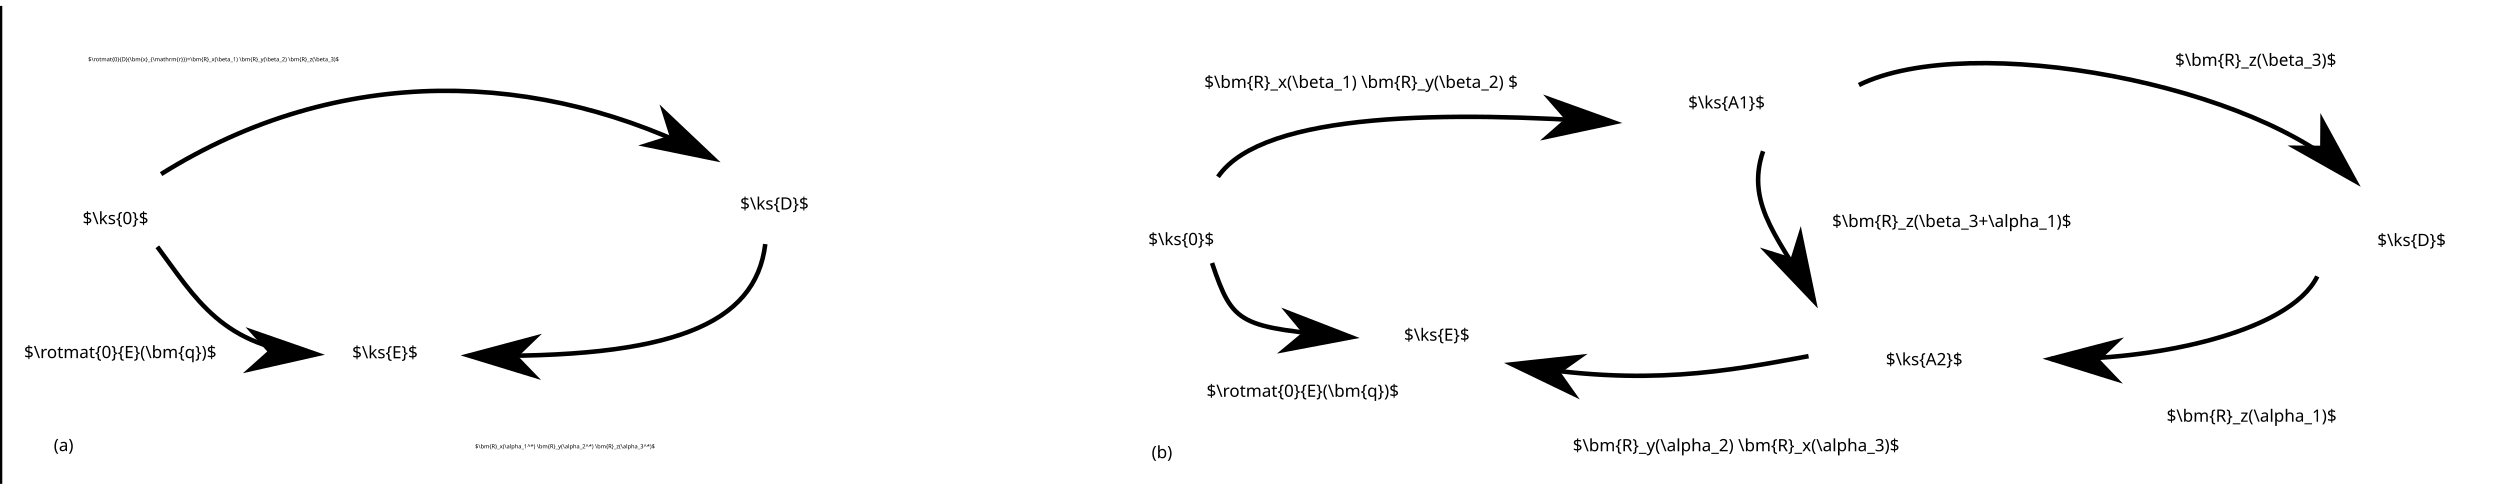
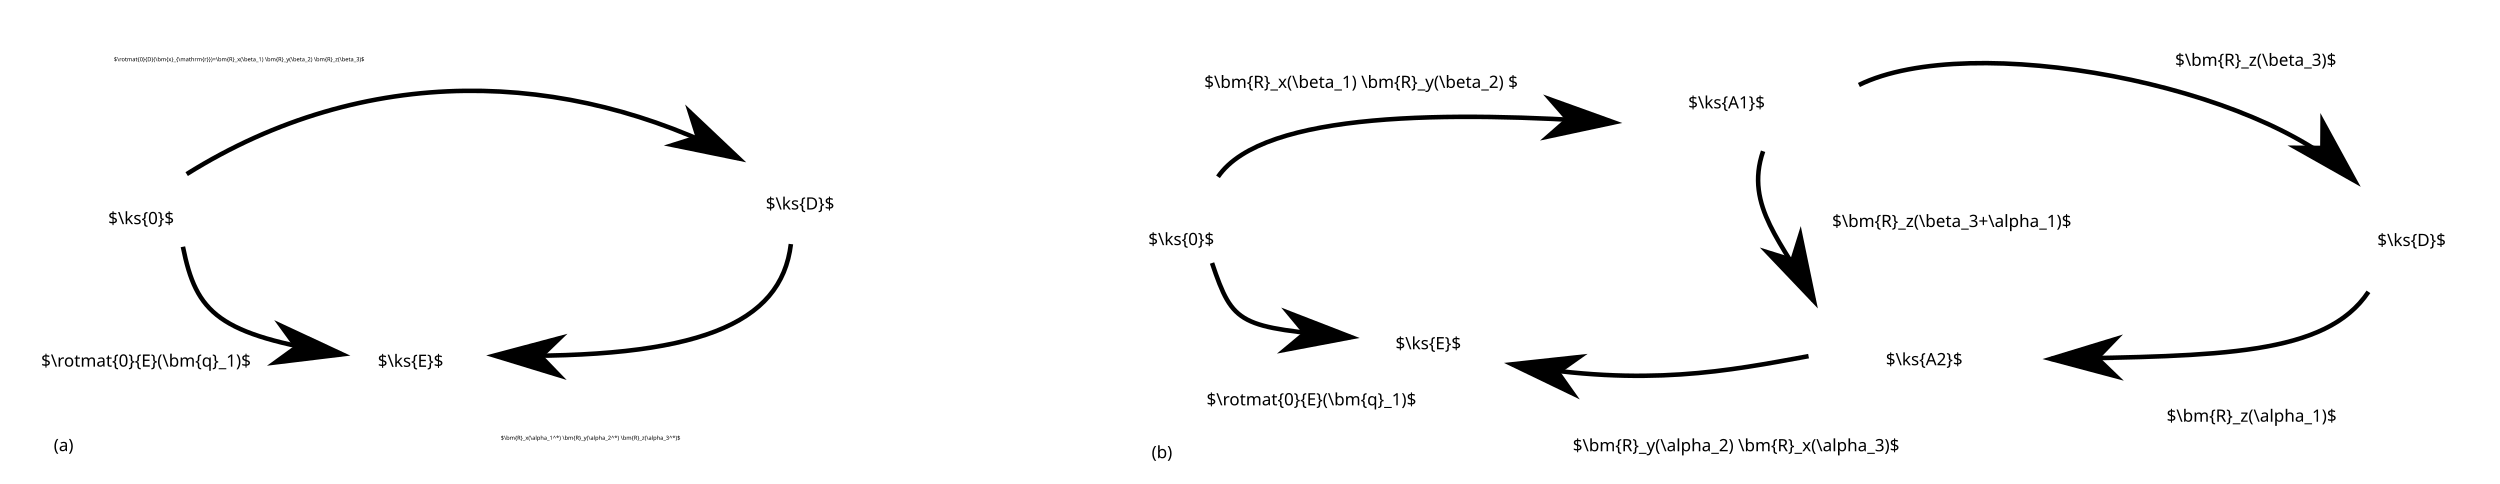
<svg xmlns="http://www.w3.org/2000/svg" width="155mm" height="30mm" viewBox="0 0 549.213 106.299" id="svg2" version="1.1">
  <defs id="defs4">
    <marker orient="auto" refY="0" refX="0" id="Arrow1Lend" style="overflow:visible">
      <path id="path4170" d="M 0,0 5,-5 -12.5,0 5,5 0,0 Z" style="fill:#000000;fill-opacity:1;fill-rule:evenodd;stroke:#000000;stroke-width:1pt;stroke-opacity:1" transform="matrix(-0.8,0,0,-0.8,-10,0)" />
    </marker>
    <marker orient="auto" refY="0" refX="0" id="Arrow1Lend-9" style="overflow:visible">
      <path id="path4170-1" d="M 0,0 5,-5 -12.5,0 5,5 0,0 Z" style="fill:#000000;fill-opacity:1;fill-rule:evenodd;stroke:#000000;stroke-width:1pt;stroke-opacity:1" transform="matrix(-0.8,0,0,-0.8,-10,0)" />
    </marker>
    <marker orient="auto" refY="0" refX="0" id="Arrow1Lend-9-7" style="overflow:visible">
      <path id="path4170-1-0" d="M 0,0 5,-5 -12.5,0 5,5 0,0 Z" style="fill:#000000;fill-opacity:1;fill-rule:evenodd;stroke:#000000;stroke-width:1pt;stroke-opacity:1" transform="matrix(-0.8,0,0,-0.8,-10,0)" />
    </marker>
    <marker orient="auto" refY="0" refX="0" id="Arrow1Lend-3" style="overflow:visible">
      <path id="path4170-5" d="M 0,0 5,-5 -12.5,0 5,5 0,0 Z" style="fill:#000000;fill-opacity:1;fill-rule:evenodd;stroke:#000000;stroke-width:1pt;stroke-opacity:1" transform="matrix(-0.8,0,0,-0.8,-10,0)" />
    </marker>
    <marker orient="auto" refY="0" refX="0" id="Arrow1Lend-9-7-2" style="overflow:visible">
      <path id="path4170-1-0-9" d="M 0,0 5,-5 -12.5,0 5,5 0,0 Z" style="fill:#000000;fill-opacity:1;fill-rule:evenodd;stroke:#000000;stroke-width:1pt;stroke-opacity:1" transform="matrix(-0.8,0,0,-0.8,-10,0)" />
    </marker>
    <marker orient="auto" refY="0" refX="0" id="Arrow1Lend-9-7-3" style="overflow:visible">
      <path id="path4170-1-0-6" d="M 0,0 5,-5 -12.5,0 5,5 0,0 Z" style="fill:#000000;fill-opacity:1;fill-rule:evenodd;stroke:#000000;stroke-width:1pt;stroke-opacity:1" transform="matrix(-0.8,0,0,-0.8,-10,0)" />
    </marker>
    <marker orient="auto" refY="0" refX="0" id="Arrow1Lend-36" style="overflow:visible">
      <path id="path4170-7" d="M 0,0 5,-5 -12.5,0 5,5 0,0 Z" style="fill:#000000;fill-opacity:1;fill-rule:evenodd;stroke:#000000;stroke-width:1pt;stroke-opacity:1" transform="matrix(-0.8,0,0,-0.8,-10,0)" />
    </marker>
    <marker orient="auto" refY="0" refX="0" id="Arrow1Lend-9-5" style="overflow:visible">
      <path id="path4170-1-3" d="M 0,0 5,-5 -12.5,0 5,5 0,0 Z" style="fill:#000000;fill-opacity:1;fill-rule:evenodd;stroke:#000000;stroke-width:1pt;stroke-opacity:1" transform="matrix(-0.8,0,0,-0.8,-10,0)" />
    </marker>
    <marker orient="auto" refY="0" refX="0" id="Arrow1Lend-9-7-5" style="overflow:visible">
      <path id="path4170-1-0-62" d="M 0,0 5,-5 -12.5,0 5,5 0,0 Z" style="fill:#000000;fill-opacity:1;fill-rule:evenodd;stroke:#000000;stroke-width:1pt;stroke-opacity:1" transform="matrix(-0.8,0,0,-0.8,-10,0)" />
    </marker>
    <marker orient="auto" refY="0" refX="0" id="Arrow1Lend-2" style="overflow:visible">
      <path id="path4170-2" d="M 0,0 5,-5 -12.5,0 5,5 0,0 Z" style="fill:#000000;fill-opacity:1;fill-rule:evenodd;stroke:#000000;stroke-width:1pt;stroke-opacity:1" transform="matrix(-0.8,0,0,-0.8,-10,0)" />
    </marker>
    <marker orient="auto" refY="0" refX="0" id="Arrow1Lend-9-7-2-9" style="overflow:visible">
      <path id="path4170-1-0-9-7" d="M 0,0 5,-5 -12.5,0 5,5 0,0 Z" style="fill:#000000;fill-opacity:1;fill-rule:evenodd;stroke:#000000;stroke-width:1pt;stroke-opacity:1" transform="matrix(-0.8,0,0,-0.8,-10,0)" />
    </marker>
    <marker orient="auto" refY="0" refX="0" id="Arrow1Lend-9-7-2-9-6" style="overflow:visible">
      <path id="path4170-1-0-9-7-1" d="M 0,0 5,-5 -12.5,0 5,5 0,0 Z" style="fill:#000000;fill-opacity:1;fill-rule:evenodd;stroke:#000000;stroke-width:1pt;stroke-opacity:1" transform="matrix(-0.8,0,0,-0.8,-10,0)" />
    </marker>
  </defs>
  <g id="layer1" transform="translate(0,-946.063)">
-     <text xml:space="preserve" style="font-style:normal;font-weight:normal;font-size:40px;line-height:125%;font-family:sans-serif;letter-spacing:0px;word-spacing:0px;fill:#000000;fill-opacity:1;stroke:none;stroke-width:1px;stroke-linecap:butt;stroke-linejoin:miter;stroke-opacity:1" x="252.257" y="999.911" id="text4157">
-       <tspan id="tspan4159" x="252.257" y="999.911" style="font-size:3.75px">$\ks{0}$</tspan>
+     <text xml:space="preserve" style="font-style:normal;font-weight:normal;line-height:0%;font-family:sans-serif;letter-spacing:0px;word-spacing:0px;fill:#000000;fill-opacity:1;stroke:none;stroke-width:1px;stroke-linecap:butt;stroke-linejoin:miter;stroke-opacity:1" x="252.257" y="999.911" id="text4157">
+       <tspan id="tspan4159" x="252.257" y="999.911" style="font-size:3.75px;line-height:1.25">$\ks{0}$</tspan>
    </text>
    <path style="fill:none;fill-rule:evenodd;stroke:#000000;stroke-width:1px;stroke-linecap:butt;stroke-linejoin:miter;stroke-opacity:1;marker-end:url(#Arrow1Lend)" d="m 267.576,984.903 c 10,-14.571 51.603,-14.337 86.872,-11.956" id="path4161" />
-     <text xml:space="preserve" style="font-style:normal;font-weight:normal;font-size:40px;line-height:125%;font-family:sans-serif;letter-spacing:0px;word-spacing:0px;fill:#000000;fill-opacity:1;stroke:none;stroke-width:1px;stroke-linecap:butt;stroke-linejoin:miter;stroke-opacity:1" x="522.252" y="1000.115" id="text4157-3">
-       <tspan id="tspan4159-6" x="522.252" y="1000.115" style="font-size:3.75px">$\ks{D}$</tspan>
+     <text xml:space="preserve" style="font-style:normal;font-weight:normal;line-height:0%;font-family:sans-serif;letter-spacing:0px;word-spacing:0px;fill:#000000;fill-opacity:1;stroke:none;stroke-width:1px;stroke-linecap:butt;stroke-linejoin:miter;stroke-opacity:1" x="522.252" y="1000.115" id="text4157-3">
+       <tspan id="tspan4159-6" x="522.252" y="1000.115" style="font-size:3.75px;line-height:1.25">$\ks{D}$</tspan>
    </text>
-     <text xml:space="preserve" style="font-style:normal;font-weight:normal;font-size:40px;line-height:125%;font-family:sans-serif;letter-spacing:0px;word-spacing:0px;fill:#000000;fill-opacity:1;stroke:none;stroke-width:1px;stroke-linecap:butt;stroke-linejoin:miter;stroke-opacity:1" x="264.556" y="965.38" id="text4157-7">
-       <tspan id="tspan4159-5" x="264.556" y="965.38" style="font-size:3.75px">$\bm{R}_x(\beta_1) \bm{R}_y(\beta_2) $</tspan>
+     <text xml:space="preserve" style="font-style:normal;font-weight:normal;line-height:0%;font-family:sans-serif;letter-spacing:0px;word-spacing:0px;fill:#000000;fill-opacity:1;stroke:none;stroke-width:1px;stroke-linecap:butt;stroke-linejoin:miter;stroke-opacity:1" x="264.556" y="965.38" id="text4157-7">
+       <tspan id="tspan4159-5" x="264.556" y="965.38" style="font-size:3.75px;line-height:1.25">$\bm{R}_x(\beta_1) \bm{R}_y(\beta_2) $</tspan>
    </text>
-     <text xml:space="preserve" style="font-style:normal;font-weight:normal;font-size:40px;line-height:125%;font-family:sans-serif;letter-spacing:0px;word-spacing:0px;fill:#000000;fill-opacity:1;stroke:none;stroke-width:1px;stroke-linecap:butt;stroke-linejoin:miter;stroke-opacity:1" x="308.441" y="1020.915" id="text4157-35">
-       <tspan id="tspan4159-62" x="308.441" y="1020.915" style="font-size:3.75px">$\ks{E}$</tspan>
+     <text xml:space="preserve" style="font-style:normal;font-weight:normal;line-height:0%;font-family:sans-serif;letter-spacing:0px;word-spacing:0px;fill:#000000;fill-opacity:1;stroke:none;stroke-width:1px;stroke-linecap:butt;stroke-linejoin:miter;stroke-opacity:1" x="306.566" y="1022.79" id="text4157-35">
+       <tspan id="tspan4159-62" x="306.566" y="1022.79" style="font-size:3.75px;line-height:1.25">$\ks{E}$</tspan>
    </text>
    <path style="fill:none;fill-rule:evenodd;stroke:#000000;stroke-width:1px;stroke-linecap:butt;stroke-linejoin:miter;stroke-opacity:1;marker-end:url(#Arrow1Lend-9)" d="m 266.267,1003.844 c 4.643,13.75 5.931,14.038 30.489,16.288" id="path4161-2" />
-     <path style="fill:none;fill-rule:evenodd;stroke:#000000;stroke-width:1px;stroke-linecap:butt;stroke-linejoin:miter;stroke-opacity:1;marker-end:url(#Arrow1Lend-9-7)" d="m 509.073,1006.783 c -6.145,12.543 -36.859,18.615 -58.422,18.122" id="path4161-2-9" />
-     <text xml:space="preserve" style="font-style:normal;font-weight:normal;font-size:40px;line-height:125%;font-family:sans-serif;letter-spacing:0px;word-spacing:0px;fill:#000000;fill-opacity:1;stroke:none;stroke-width:1px;stroke-linecap:butt;stroke-linejoin:miter;stroke-opacity:1" x="265.055" y="1033.24" id="text4157-7-3">
-       <tspan id="tspan4159-5-6" x="265.055" y="1033.24" style="font-size:3.75px">$\rotmat{0}{E}(\bm{q})$</tspan>
+     <path style="fill:none;fill-rule:evenodd;stroke:#000000;stroke-width:1px;stroke-linecap:butt;stroke-linejoin:miter;stroke-opacity:1;marker-end:url(#Arrow1Lend-9-7)" d="m 520.312,1010.175 c -9.375,14.062 -32.812,14.062 -69.662,14.731" id="path4161-2-9" />
+     <text xml:space="preserve" style="font-style:normal;font-weight:normal;line-height:0%;font-family:sans-serif;letter-spacing:0px;word-spacing:0px;fill:#000000;fill-opacity:1;stroke:none;stroke-width:1px;stroke-linecap:butt;stroke-linejoin:miter;stroke-opacity:1" x="265.055" y="1035.115" id="text4157-7-3">
+       <tspan id="tspan4159-5-6" x="265.055" y="1035.115" style="font-size:3.75px;line-height:1.25">$\rotmat{0}{E}(\bm{q}_1)$</tspan>
    </text>
-     <text xml:space="preserve" style="font-style:normal;font-weight:normal;font-size:40px;line-height:125%;font-family:sans-serif;letter-spacing:0px;word-spacing:0px;fill:#000000;fill-opacity:1;stroke:none;stroke-width:1px;stroke-linecap:butt;stroke-linejoin:miter;stroke-opacity:1" x="345.509" y="1045.199" id="text4157-7-0">
-       <tspan id="tspan4159-5-62" x="345.509" y="1045.199" style="font-size:3.75px">$\bm{R}_y(\alpha_2) \bm{R}_x(\alpha_3)$</tspan>
+     <text xml:space="preserve" style="font-style:normal;font-weight:normal;line-height:0%;font-family:sans-serif;letter-spacing:0px;word-spacing:0px;fill:#000000;fill-opacity:1;stroke:none;stroke-width:1px;stroke-linecap:butt;stroke-linejoin:miter;stroke-opacity:1" x="345.509" y="1045.199" id="text4157-7-0">
+       <tspan id="tspan4159-5-62" x="345.509" y="1045.199" style="font-size:3.75px;line-height:1.25">$\bm{R}_y(\alpha_2) \bm{R}_x(\alpha_3)$</tspan>
    </text>
-     <text xml:space="preserve" style="font-style:normal;font-weight:normal;font-size:40px;line-height:125%;font-family:sans-serif;letter-spacing:0px;word-spacing:0px;fill:#000000;fill-opacity:1;stroke:none;stroke-width:1px;stroke-linecap:butt;stroke-linejoin:miter;stroke-opacity:1" x="370.866" y="969.879" id="text4157-35-3">
-       <tspan id="tspan4159-62-6" x="370.866" y="969.879" style="font-size:3.75px">$\ks{A1}$</tspan>
+     <text xml:space="preserve" style="font-style:normal;font-weight:normal;line-height:0%;font-family:sans-serif;letter-spacing:0px;word-spacing:0px;fill:#000000;fill-opacity:1;stroke:none;stroke-width:1px;stroke-linecap:butt;stroke-linejoin:miter;stroke-opacity:1" x="370.866" y="969.879" id="text4157-35-3">
+       <tspan id="tspan4159-62-6" x="370.866" y="969.879" style="font-size:3.75px;line-height:1.25">$\ks{A1}$</tspan>
    </text>
-     <text xml:space="preserve" style="font-style:normal;font-weight:normal;font-size:40px;line-height:125%;font-family:sans-serif;letter-spacing:0px;word-spacing:0px;fill:#000000;fill-opacity:1;stroke:none;stroke-width:1px;stroke-linecap:butt;stroke-linejoin:miter;stroke-opacity:1" x="414.281" y="1026.305" id="text4157-35-3-7">
-       <tspan id="tspan4159-62-6-5" x="414.281" y="1026.305" style="font-size:3.75px">$\ks{A2}$</tspan>
+     <text xml:space="preserve" style="font-style:normal;font-weight:normal;line-height:0%;font-family:sans-serif;letter-spacing:0px;word-spacing:0px;fill:#000000;fill-opacity:1;stroke:none;stroke-width:1px;stroke-linecap:butt;stroke-linejoin:miter;stroke-opacity:1" x="414.281" y="1026.305" id="text4157-35-3-7">
+       <tspan id="tspan4159-62-6-5" x="414.281" y="1026.305" style="font-size:3.75px;line-height:1.25">$\ks{A2}$</tspan>
    </text>
    <path style="fill:none;fill-rule:evenodd;stroke:#000000;stroke-width:1px;stroke-linecap:butt;stroke-linejoin:miter;stroke-opacity:1;marker-end:url(#Arrow1Lend-3)" d="m 408.375,964.736 c 24.411,-12.017 87.996,-0.185 108.876,20.984" id="path4161-6" />
    <path style="fill:none;fill-rule:evenodd;stroke:#000000;stroke-width:1px;stroke-linecap:butt;stroke-linejoin:miter;stroke-opacity:1;marker-end:url(#Arrow1Lend-9-7-2)" d="m 397.313,1024.303 c -17.615,3.222 -35.602,6.875 -64.999,1.814" id="path4161-2-9-1" />
-     <text xml:space="preserve" style="font-style:normal;font-weight:normal;font-size:40px;line-height:125%;font-family:sans-serif;letter-spacing:0px;word-spacing:0px;fill:#000000;fill-opacity:1;stroke:none;stroke-width:1px;stroke-linecap:butt;stroke-linejoin:miter;stroke-opacity:1" x="475.969" y="1038.707" id="text4157-7-0-2">
-       <tspan id="tspan4159-5-62-7" x="475.969" y="1038.707" style="font-size:3.75px">$\bm{R}_z(\alpha_1)$</tspan>
+     <text xml:space="preserve" style="font-style:normal;font-weight:normal;line-height:0%;font-family:sans-serif;letter-spacing:0px;word-spacing:0px;fill:#000000;fill-opacity:1;stroke:none;stroke-width:1px;stroke-linecap:butt;stroke-linejoin:miter;stroke-opacity:1" x="475.969" y="1038.707" id="text4157-7-0-2">
+       <tspan id="tspan4159-5-62-7" x="475.969" y="1038.707" style="font-size:3.75px;line-height:1.25">$\bm{R}_z(\alpha_1)$</tspan>
    </text>
-     <text xml:space="preserve" style="font-style:normal;font-weight:normal;font-size:40px;line-height:125%;font-family:sans-serif;letter-spacing:0px;word-spacing:0px;fill:#000000;fill-opacity:1;stroke:none;stroke-width:1px;stroke-linecap:butt;stroke-linejoin:miter;stroke-opacity:1" x="402.478" y="995.938" id="text4157-7-0-2-0">
-       <tspan id="tspan4159-5-62-7-9" x="402.478" y="995.938" style="font-size:3.75px">$\bm{R}_z(\beta_3+\alpha_1)$</tspan>
+     <text xml:space="preserve" style="font-style:normal;font-weight:normal;line-height:0%;font-family:sans-serif;letter-spacing:0px;word-spacing:0px;fill:#000000;fill-opacity:1;stroke:none;stroke-width:1px;stroke-linecap:butt;stroke-linejoin:miter;stroke-opacity:1" x="402.478" y="995.938" id="text4157-7-0-2-0">
+       <tspan id="tspan4159-5-62-7-9" x="402.478" y="995.938" style="font-size:3.75px;line-height:1.25">$\bm{R}_z(\beta_3+\alpha_1)$</tspan>
    </text>
    <path style="fill:none;fill-rule:evenodd;stroke:#000000;stroke-width:1px;stroke-linecap:butt;stroke-linejoin:miter;stroke-opacity:1;marker-end:url(#Arrow1Lend-9-7-3)" d="m 387.325,979.285 c -4.182,12.185 4.516,20.205 11.13,32.82" id="path4161-2-9-0" />
-     <text xml:space="preserve" style="font-style:normal;font-weight:normal;font-size:40px;line-height:125%;font-family:sans-serif;letter-spacing:0px;word-spacing:0px;fill:#000000;fill-opacity:1;stroke:none;stroke-width:1px;stroke-linecap:butt;stroke-linejoin:miter;stroke-opacity:1" x="477.828" y="960.536" id="text4157-7-0-2-3">
-       <tspan id="tspan4159-5-62-7-6" x="477.828" y="960.536" style="font-size:3.75px">$\bm{R}_z(\beta_3)$</tspan>
+     <text xml:space="preserve" style="font-style:normal;font-weight:normal;line-height:0%;font-family:sans-serif;letter-spacing:0px;word-spacing:0px;fill:#000000;fill-opacity:1;stroke:none;stroke-width:1px;stroke-linecap:butt;stroke-linejoin:miter;stroke-opacity:1" x="477.828" y="960.536" id="text4157-7-0-2-3">
+       <tspan id="tspan4159-5-62-7-6" x="477.828" y="960.536" style="font-size:3.75px;line-height:1.25">$\bm{R}_z(\beta_3)$</tspan>
    </text>
-     <text xml:space="preserve" style="font-style:normal;font-weight:normal;font-size:40px;line-height:125%;font-family:sans-serif;letter-spacing:0px;word-spacing:0px;fill:#000000;fill-opacity:1;stroke:none;stroke-width:1px;stroke-linecap:butt;stroke-linejoin:miter;stroke-opacity:1" x="18.135" y="995.308" id="text4157-9">
-       <tspan id="tspan4159-1" x="18.135" y="995.308" style="font-size:3.75px">$\ks{0}$</tspan>
+     <text xml:space="preserve" style="font-style:normal;font-weight:normal;line-height:0%;font-family:sans-serif;letter-spacing:0px;word-spacing:0px;fill:#000000;fill-opacity:1;stroke:none;stroke-width:1px;stroke-linecap:butt;stroke-linejoin:miter;stroke-opacity:1" x="23.76" y="995.308" id="text4157-9">
+       <tspan id="tspan4159-1" x="23.76" y="995.308" style="font-size:3.75px;line-height:1.25">$\ks{0}$</tspan>
    </text>
-     <text xml:space="preserve" style="font-style:normal;font-weight:normal;font-size:40px;line-height:125%;font-family:sans-serif;letter-spacing:0px;word-spacing:0px;fill:#000000;fill-opacity:1;stroke:none;stroke-width:1px;stroke-linecap:butt;stroke-linejoin:miter;stroke-opacity:1" x="162.599" y="992.094" id="text4157-3-0">
-       <tspan id="tspan4159-6-9" x="162.599" y="992.094" style="font-size:3.75px">$\ks{D}$</tspan>
+     <text xml:space="preserve" style="font-style:normal;font-weight:normal;line-height:0%;font-family:sans-serif;letter-spacing:0px;word-spacing:0px;fill:#000000;fill-opacity:1;stroke:none;stroke-width:1px;stroke-linecap:butt;stroke-linejoin:miter;stroke-opacity:1" x="168.224" y="992.094" id="text4157-3-0">
+       <tspan id="tspan4159-6-9" x="168.224" y="992.094" style="font-size:3.75px;line-height:1.25">$\ks{D}$</tspan>
    </text>
-     <text xml:space="preserve" style="font-style:normal;font-weight:normal;font-size:40px;line-height:125%;font-family:sans-serif;letter-spacing:0px;word-spacing:0px;fill:#000000;fill-opacity:1;stroke:none;stroke-width:1px;stroke-linecap:butt;stroke-linejoin:miter;stroke-opacity:1" x="19.385" y="959.522" id="text4157-7-36">
-       <tspan id="tspan4159-5-0" x="19.385" y="959.522" style="font-size:1.25px">$\rotmat{0}{D}(\bm{x}_{\mathrm{r}})=\bm{R}_x(\beta_1) \bm{R}_y(\beta_2) \bm{R}_z(\beta_3)$</tspan>
+     <text xml:space="preserve" style="font-style:normal;font-weight:normal;line-height:0%;font-family:sans-serif;letter-spacing:0px;word-spacing:0px;fill:#000000;fill-opacity:1;stroke:none;stroke-width:1px;stroke-linecap:butt;stroke-linejoin:miter;stroke-opacity:1" x="25.01" y="959.522" id="text4157-7-36">
+       <tspan id="tspan4159-5-0" x="25.01" y="959.522" style="font-size:1.25px;line-height:1.25">$\rotmat{0}{D}(\bm{x}_{\mathrm{r}})=\bm{R}_x(\beta_1) \bm{R}_y(\beta_2) \bm{R}_z(\beta_3)$</tspan>
    </text>
-     <text xml:space="preserve" style="font-style:normal;font-weight:normal;font-size:40px;line-height:125%;font-family:sans-serif;letter-spacing:0px;word-spacing:0px;fill:#000000;fill-opacity:1;stroke:none;stroke-width:1px;stroke-linecap:butt;stroke-linejoin:miter;stroke-opacity:1" x="77.358" y="1024.777" id="text4157-35-6">
-       <tspan id="tspan4159-62-2" x="77.358" y="1024.777" style="font-size:3.75px">$\ks{E}$</tspan>
+     <text xml:space="preserve" style="font-style:normal;font-weight:normal;line-height:0%;font-family:sans-serif;letter-spacing:0px;word-spacing:0px;fill:#000000;fill-opacity:1;stroke:none;stroke-width:1px;stroke-linecap:butt;stroke-linejoin:miter;stroke-opacity:1" x="82.983" y="1026.652" id="text4157-35-6">
+       <tspan id="tspan4159-62-2" x="82.983" y="1026.652" style="font-size:3.75px;line-height:1.25">$\ks{E}$</tspan>
    </text>
-     <text xml:space="preserve" style="font-style:normal;font-weight:normal;font-size:40px;line-height:125%;font-family:sans-serif;letter-spacing:0px;word-spacing:0px;fill:#000000;fill-opacity:1;stroke:none;stroke-width:1px;stroke-linecap:butt;stroke-linejoin:miter;stroke-opacity:1" x="5.278" y="1024.737" id="text4157-7-3-7">
-       <tspan id="tspan4159-5-6-9" x="5.278" y="1024.737" style="font-size:3.75px">$\rotmat{0}{E}(\bm{q})$</tspan>
+     <text xml:space="preserve" style="font-style:normal;font-weight:normal;line-height:0%;font-family:sans-serif;letter-spacing:0px;word-spacing:0px;fill:#000000;fill-opacity:1;stroke:none;stroke-width:1px;stroke-linecap:butt;stroke-linejoin:miter;stroke-opacity:1" x="9.028" y="1026.612" id="text4157-7-3-7">
+       <tspan id="tspan4159-5-6-9" x="9.028" y="1026.612" style="font-size:3.75px;line-height:1.25">$\rotmat{0}{E}(\bm{q}_1)$</tspan>
    </text>
-     <text xml:space="preserve" style="font-style:normal;font-weight:normal;font-size:40px;line-height:125%;font-family:sans-serif;letter-spacing:0px;word-spacing:0px;fill:#000000;fill-opacity:1;stroke:none;stroke-width:1px;stroke-linecap:butt;stroke-linejoin:miter;stroke-opacity:1" x="104.385" y="1044.558" id="text4157-7-0-20">
-       <tspan id="tspan4159-5-62-2" x="104.385" y="1044.558" style="font-size:1.25px">$\bm{R}_x(\alpha_1^*) \bm{R}_y(\alpha_2^*) \bm{R}_z(\alpha_3^*)$</tspan>
+     <text xml:space="preserve" style="font-style:normal;font-weight:normal;line-height:0%;font-family:sans-serif;letter-spacing:0px;word-spacing:0px;fill:#000000;fill-opacity:1;stroke:none;stroke-width:1px;stroke-linecap:butt;stroke-linejoin:miter;stroke-opacity:1" x="110.01" y="1042.683" id="text4157-7-0-20">
+       <tspan id="tspan4159-5-62-2" x="110.01" y="1042.683" style="font-size:1.25px;line-height:1.25">$\bm{R}_x(\alpha_1^*) \bm{R}_y(\alpha_2^*) \bm{R}_z(\alpha_3^*)$</tspan>
    </text>
-     <text xml:space="preserve" style="font-style:normal;font-weight:normal;font-size:40px;line-height:125%;font-family:sans-serif;letter-spacing:0px;word-spacing:0px;fill:#000000;fill-opacity:1;stroke:none;stroke-width:1px;stroke-linecap:butt;stroke-linejoin:miter;stroke-opacity:1" x="11.798" y="1045.165" id="text4157-35-3-7-3">
-       <tspan id="tspan4159-62-6-5-7" x="11.798" y="1045.165" style="font-size:3.75px">(a)</tspan>
+     <text xml:space="preserve" style="font-style:normal;font-weight:normal;line-height:0%;font-family:sans-serif;letter-spacing:0px;word-spacing:0px;fill:#000000;fill-opacity:1;stroke:none;stroke-width:1px;stroke-linecap:butt;stroke-linejoin:miter;stroke-opacity:1" x="11.798" y="1045.165" id="text4157-35-3-7-3">
+       <tspan id="tspan4159-62-6-5-7" x="11.798" y="1045.165" style="font-size:3.75px;line-height:1.25">(a)</tspan>
    </text>
-     <text xml:space="preserve" style="font-style:normal;font-weight:normal;font-size:40px;line-height:125%;font-family:sans-serif;letter-spacing:0px;word-spacing:0px;fill:#000000;fill-opacity:1;stroke:none;stroke-width:1px;stroke-linecap:butt;stroke-linejoin:miter;stroke-opacity:1" x="252.986" y="1046.721" id="text4157-35-3-7-3-5">
-       <tspan id="tspan4159-62-6-5-7-9" x="252.986" y="1046.721" style="font-size:3.75px">(b)</tspan>
+     <text xml:space="preserve" style="font-style:normal;font-weight:normal;line-height:0%;font-family:sans-serif;letter-spacing:0px;word-spacing:0px;fill:#000000;fill-opacity:1;stroke:none;stroke-width:1px;stroke-linecap:butt;stroke-linejoin:miter;stroke-opacity:1" x="252.986" y="1046.721" id="text4157-35-3-7-3-5">
+       <tspan id="tspan4159-62-6-5-7-9" x="252.986" y="1046.721" style="font-size:3.75px;line-height:1.25">(b)</tspan>
    </text>
-     <path style="fill:none;fill-rule:evenodd;stroke:#000000;stroke-width:1px;stroke-linecap:butt;stroke-linejoin:miter;stroke-opacity:1;marker-end:url(#Arrow1Lend-2)" d="m 35.386,984.309 c 39.221,-24.518 83.507,-23.09 121.202,-3.481" id="path4161-8" />
-     <path style="fill:none;fill-rule:evenodd;stroke:#000000;stroke-width:0.999;stroke-linecap:butt;stroke-linejoin:miter;stroke-miterlimit:4;stroke-dasharray:none;stroke-opacity:1;marker-end:url(#Arrow1Lend-9-7-2-9)" d="m 34.558,1000.275 c 8.263,11.016 14.334,22.445 34.88,23.608" id="path4161-2-9-1-3" />
-     <path style="fill:none;fill-rule:evenodd;stroke:#000000;stroke-width:1px;stroke-linecap:butt;stroke-linejoin:miter;stroke-opacity:1;marker-end:url(#Arrow1Lend-9-7-2-9-6)" d="M 168.122,999.682 C 166,1017.362 147.638,1024.982 103.123,1024.175" id="path4161-2-9-1-3-2" />
-     <path style="fill:none;fill-rule:evenodd;stroke:#000000;stroke-width:1px;stroke-linecap:butt;stroke-linejoin:miter;stroke-opacity:1" d="m 0,947.362 0,105" id="path4296" />
-     <path style="fill:none;fill-rule:evenodd;stroke:#000000;stroke-width:1px;stroke-linecap:butt;stroke-linejoin:miter;stroke-opacity:1" d="m 550,947.362 0,100" id="path4298" />
+     <path style="fill:none;fill-rule:evenodd;stroke:#000000;stroke-width:1px;stroke-linecap:butt;stroke-linejoin:miter;stroke-opacity:1;marker-end:url(#Arrow1Lend-2)" d="m 41.011,984.309 c 39.221,-24.518 83.507,-23.09 121.202,-3.481" id="path4161-8" />
+     <path style="fill:none;fill-rule:evenodd;stroke:#000000;stroke-width:0.999;stroke-linecap:butt;stroke-linejoin:miter;stroke-miterlimit:4;stroke-dasharray:none;stroke-opacity:1;marker-end:url(#Arrow1Lend-9-7-2-9)" d="m 40.183,1000.275 c 2.942,14.588 7.629,19.275 34.88,23.608" id="path4161-2-9-1-3" />
+     <path style="fill:none;fill-rule:evenodd;stroke:#000000;stroke-width:1px;stroke-linecap:butt;stroke-linejoin:miter;stroke-opacity:1;marker-end:url(#Arrow1Lend-9-7-2-9-6)" d="m 173.747,999.682 c -2.122,17.68 -20.484,25.299 -64.999,24.493" id="path4161-2-9-1-3-2" />
  </g>
</svg>
